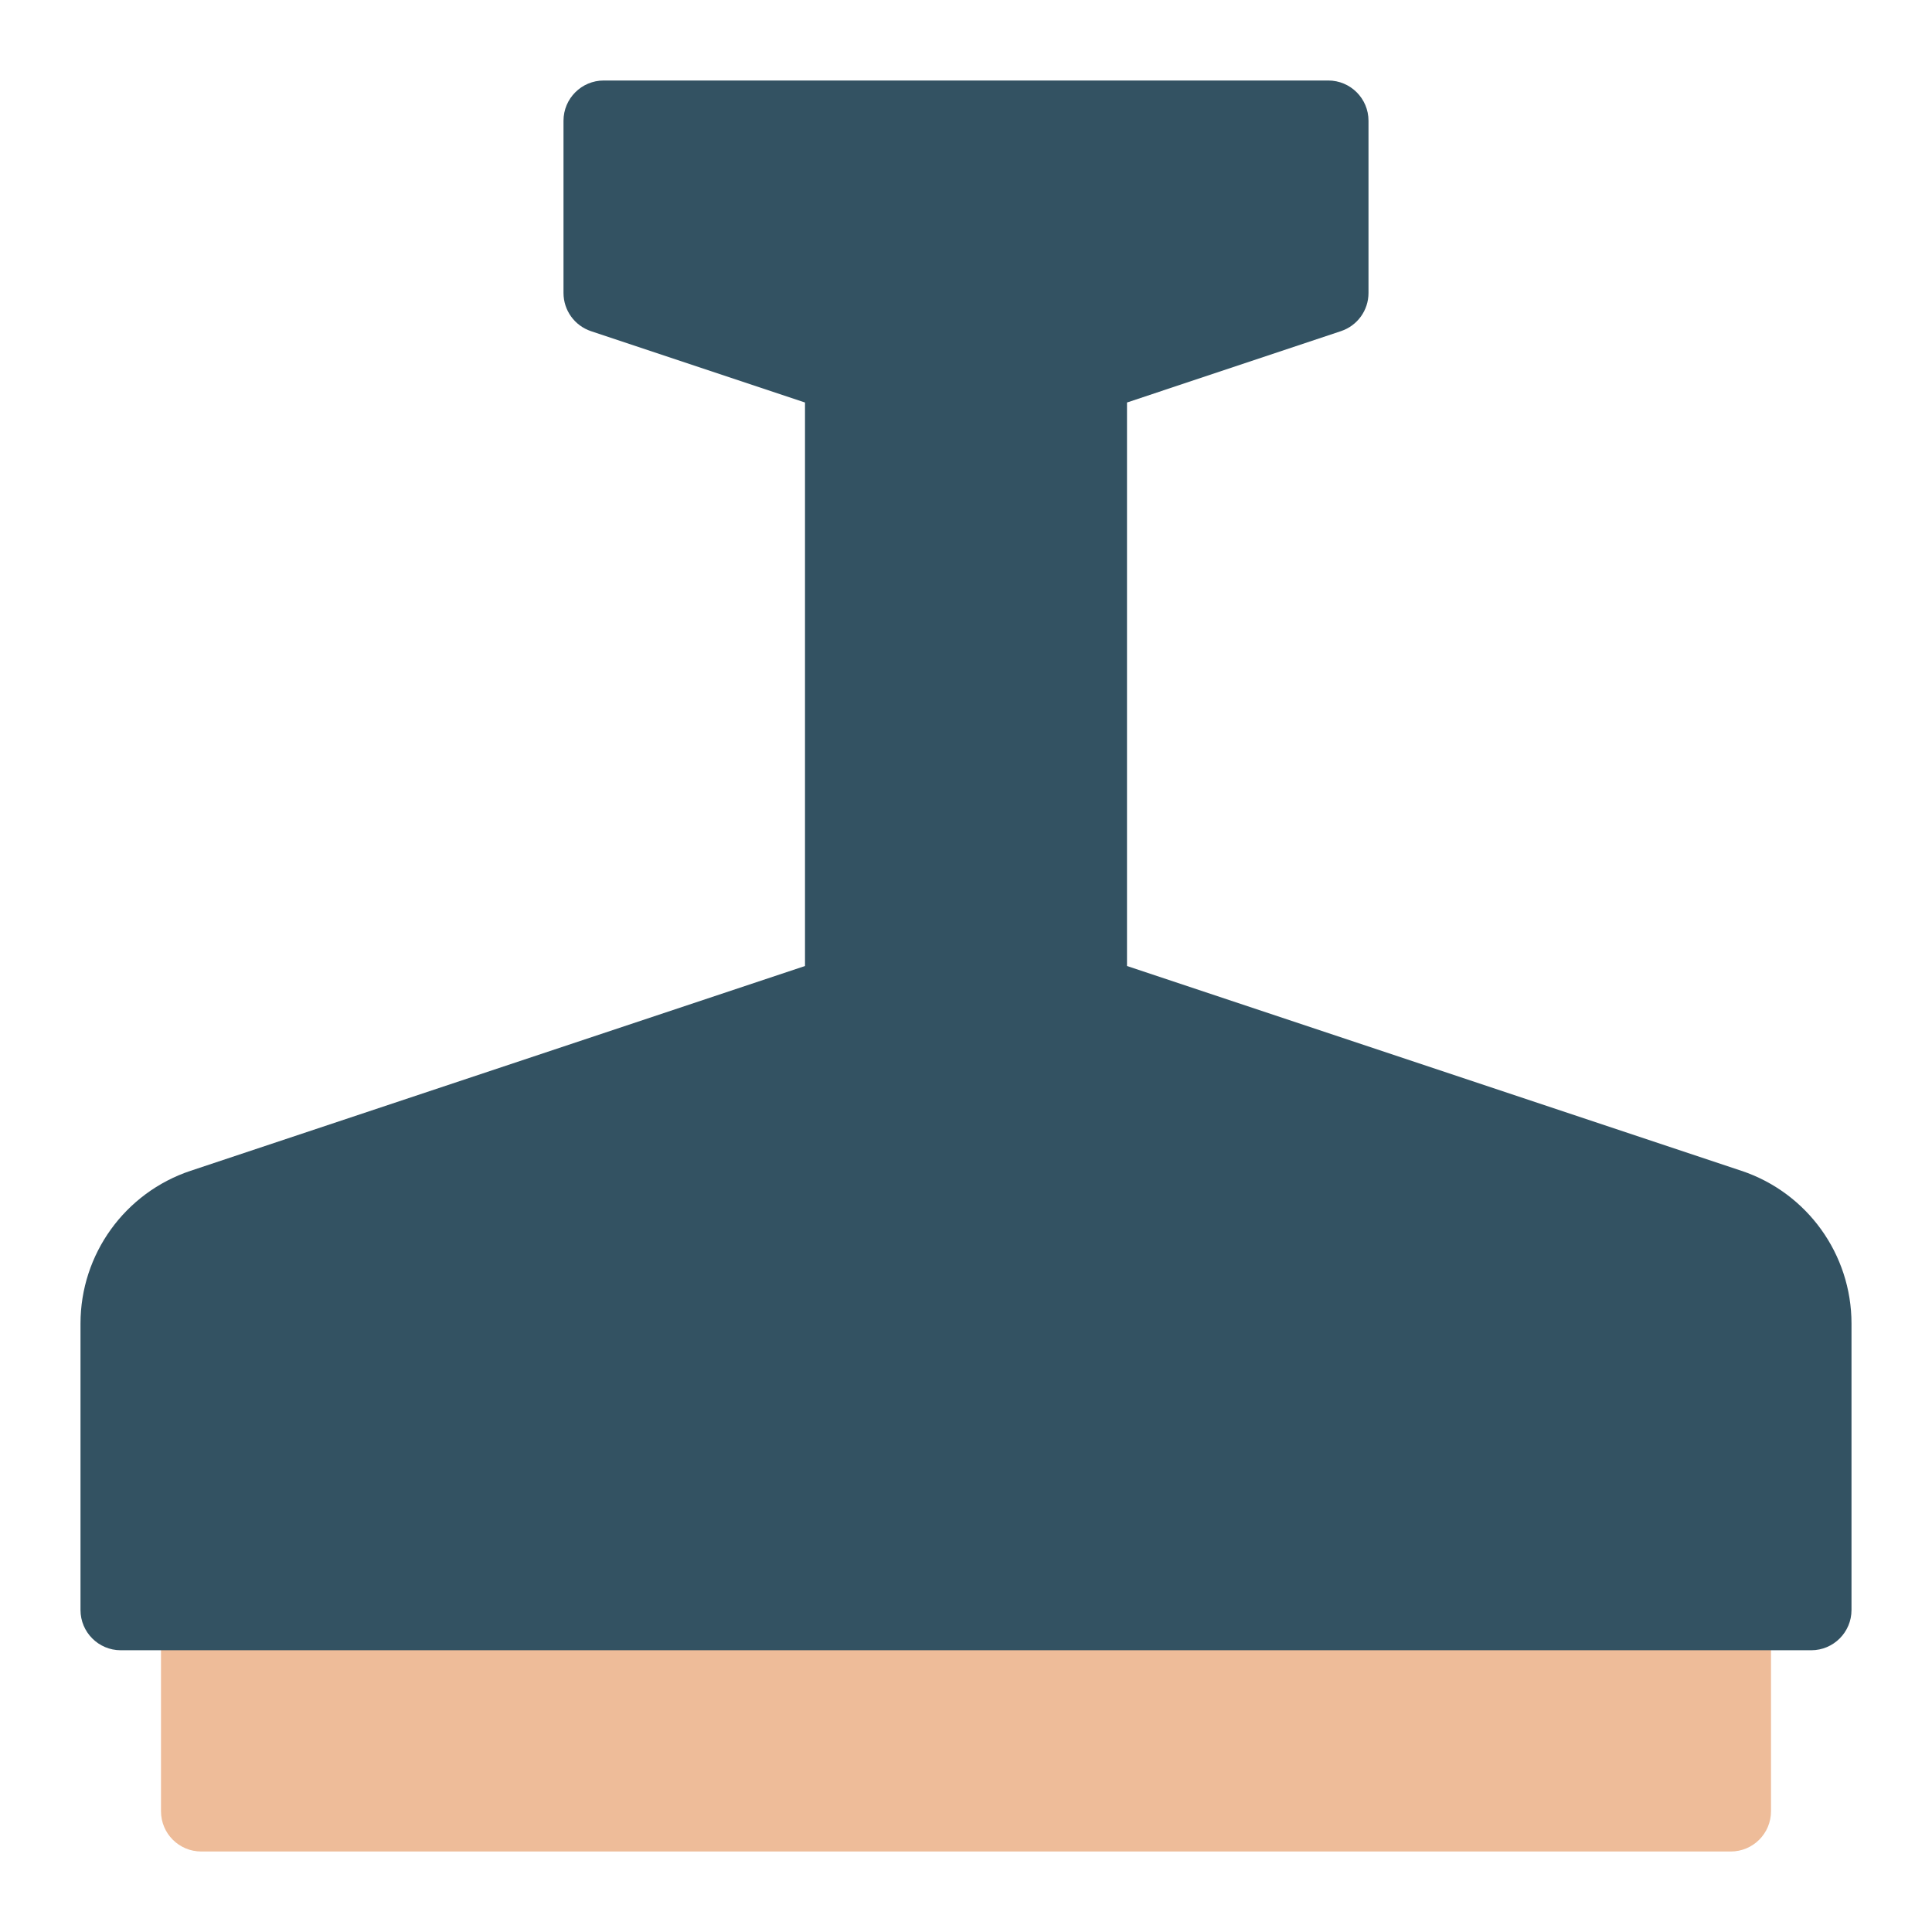
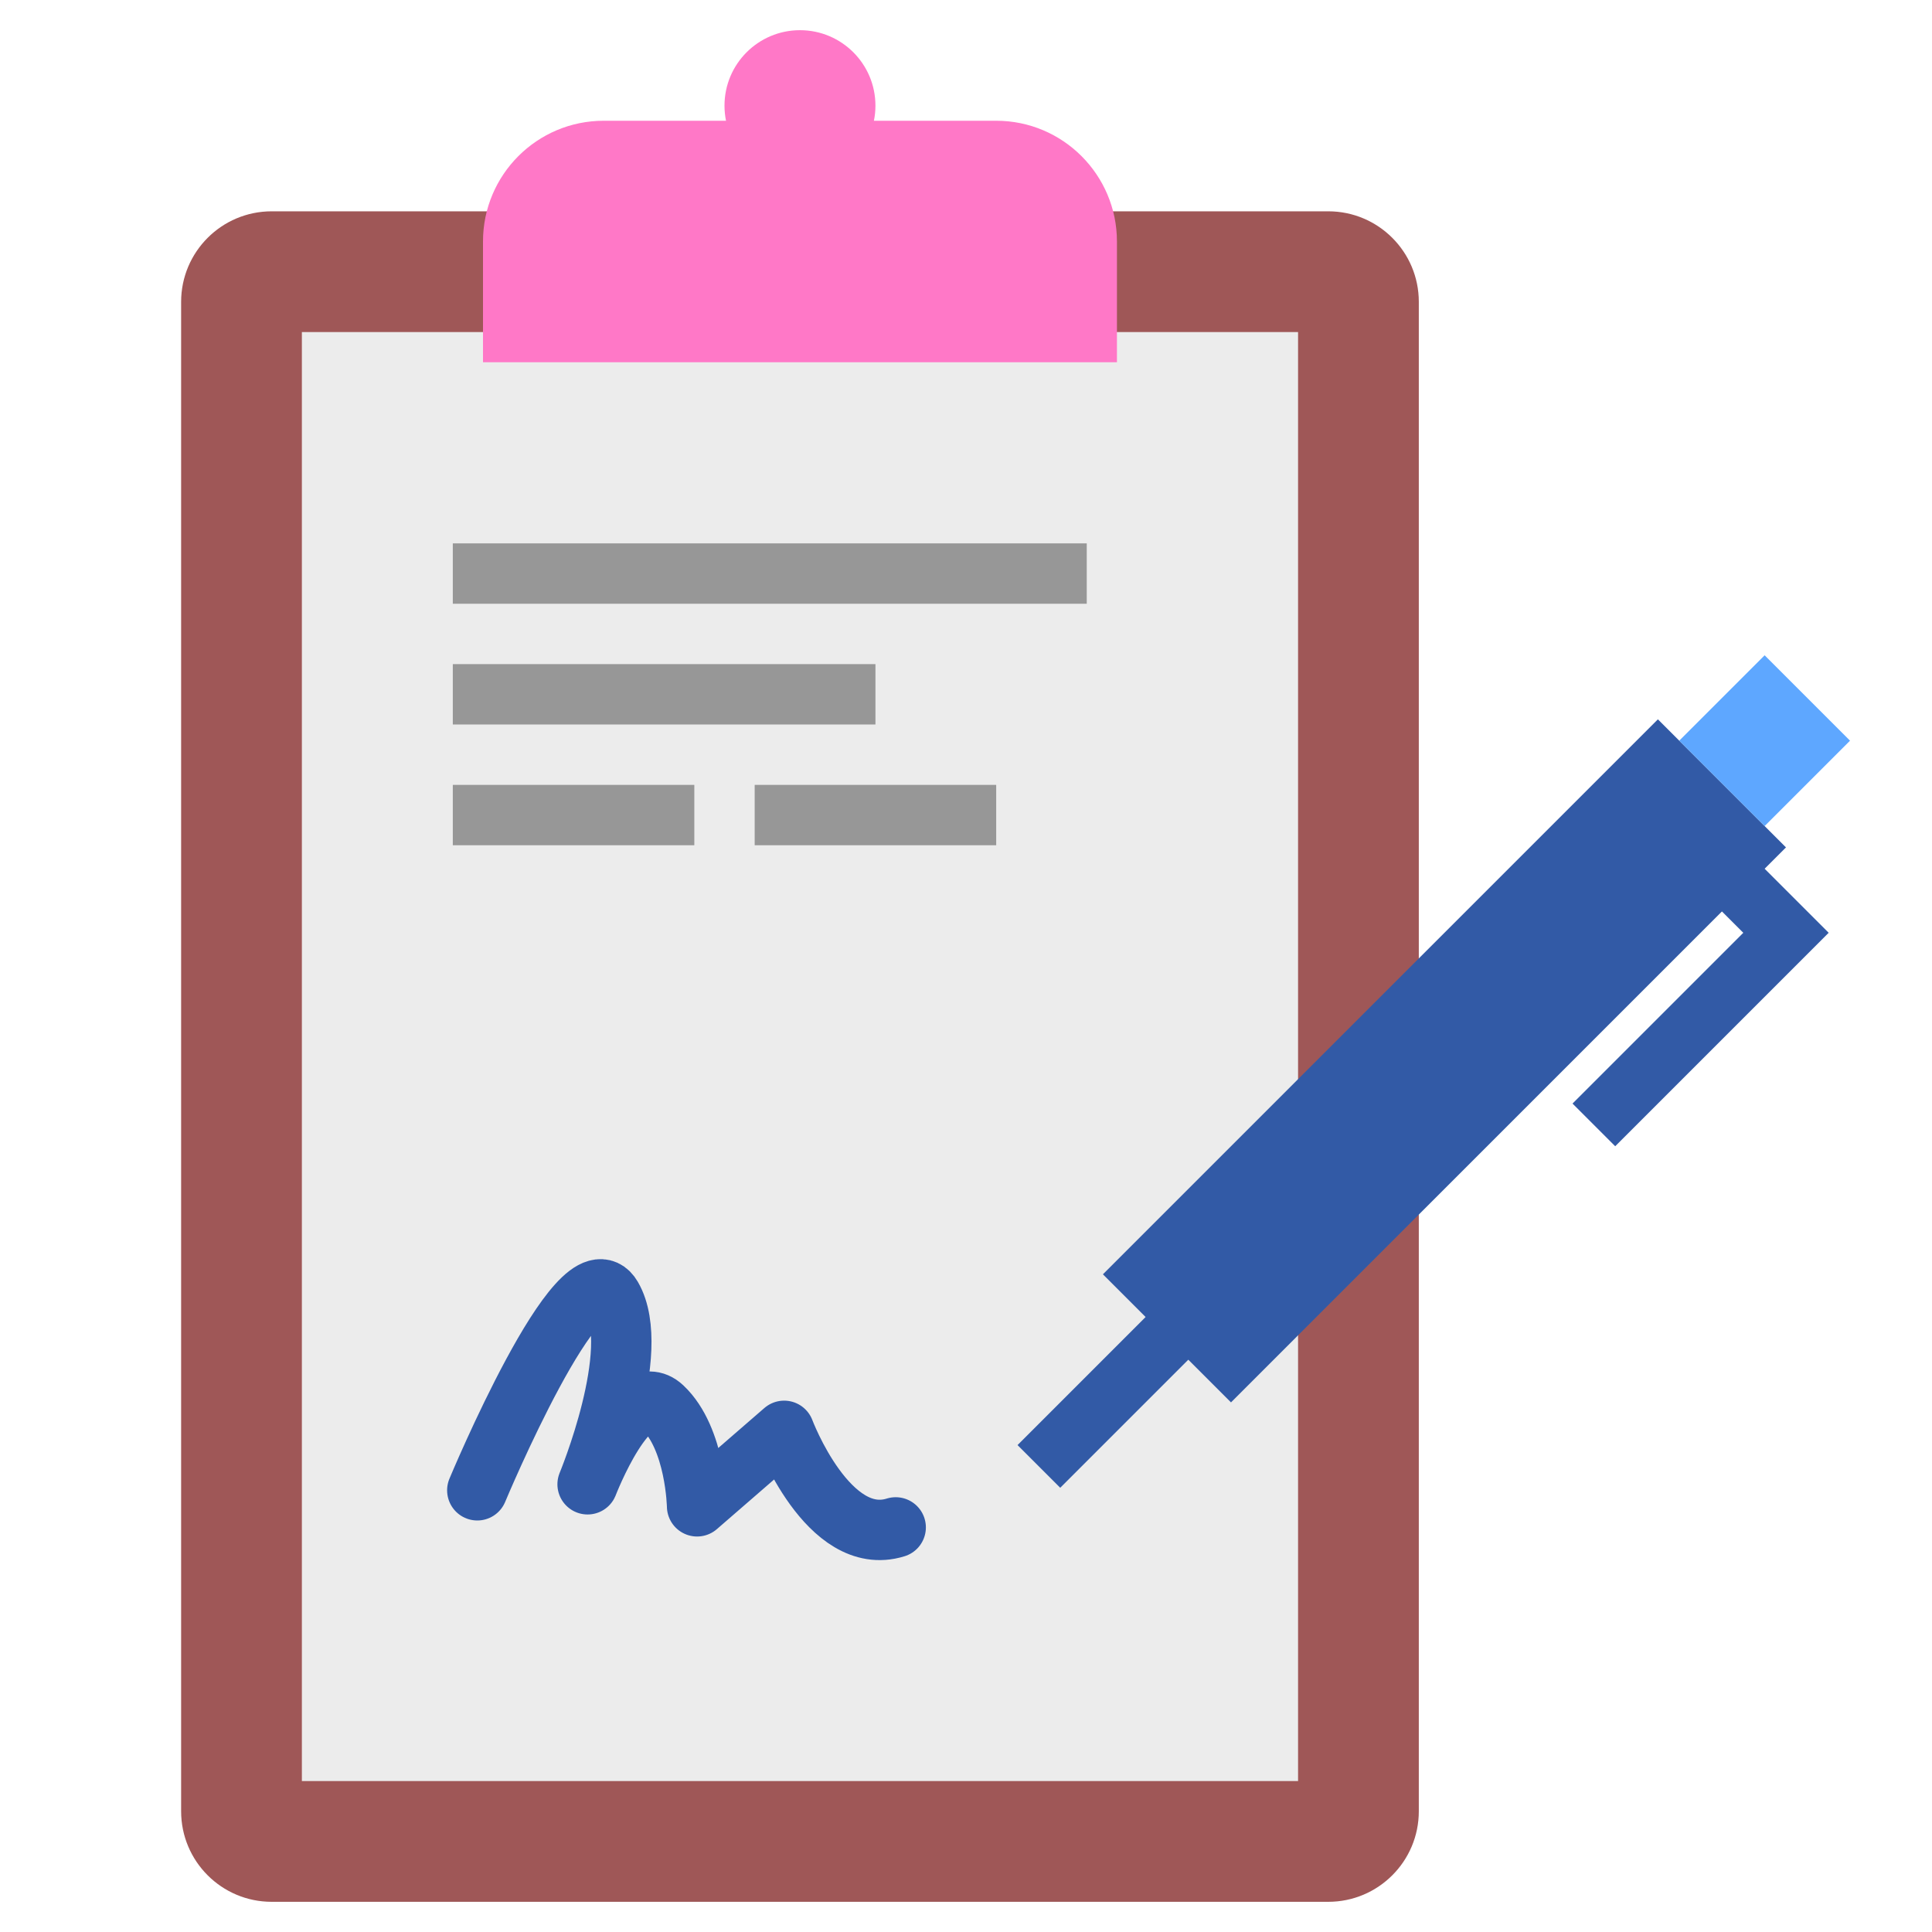
- <svg xmlns="http://www.w3.org/2000/svg" x="0px" y="0px" width="48px" height="48px" viewBox="0 0 48 48">
-   <g transform="translate(0, 0)">
-     <path fill="#eebc99" d="M43,46H5c-0.553,0-1-0.447-1-1v-6c0-0.553,0.447-1,1-1h38c0.553,0,1,0.447,1,1v6C44,45.553,43.553,46,43,46z  " />
-     <path fill="#335262" d="M28,24V10l5.316-1.773C33.725,8.091,34,7.709,34,7.279V3c0-0.552-0.448-1-1-1H15c-0.552,0-1,0.448-1,1v4.279  c0,0.43,0.275,0.813,0.684,0.949L20,10v14L4.735,29.088C3.102,29.633,2,31.161,2,32.883V40c0,0.552,0.448,1,1,1h42  c0.552,0,1-0.448,1-1v-7.117c0-1.722-1.102-3.25-2.735-3.795L28,24z" />
+ <svg xmlns="http://www.w3.org/2000/svg" width="64px" height="64px" viewBox="0 0 64 64">
+   <g fill="none" fill-rule="evenodd">
+     <rect width="41" height="56" x="6" y="7" fill="#9F5757" rx="3" />
+     <circle cx="26.5" cy="3.5" r="2.5" fill="#FF78C7" />
+     <rect width="33" height="48" x="10" y="11" fill="#ECECEC" />
+     <path stroke="#979797" stroke-linecap="square" stroke-width="2" d="M16 19L35 19M16 23L28 23M16 27L22 27M26 27L32 27" />
+     <g transform="rotate(-45 71.724 -16.96)">
+       <rect width="26" height="6" x="5" fill="#325AA6" />
+       <rect width="4" height="4" x="31" y="1" fill="#5EA7FF" />
+       <path stroke="#325AA6" stroke-linecap="square" stroke-width="2" d="M5 3L0 3M29 8L21 8M29 6L29 8" />
+     </g>
+     <path fill="#FF78C7" d="M16,8 C16,5.791 17.79,4 19.999,4 L33.001,4 C35.209,4 37,5.795 37,8 L37,12 L16,12 L16,8 Z" />
+     <path stroke="#325AA6" stroke-linecap="round" stroke-linejoin="round" stroke-width="2" d="M15.811,49.368 C15.811,49.368 19.226,41.184 20.264,42.964 C21.302,44.744 19.465,49.169 19.465,49.169 C19.465,49.169 20.845,45.587 21.949,46.618 C23.052,47.65 23.092,49.899 23.092,49.899 L25.976,47.398 C25.976,47.398 27.439,51.294 29.671,50.597" />
  </g>
</svg>
